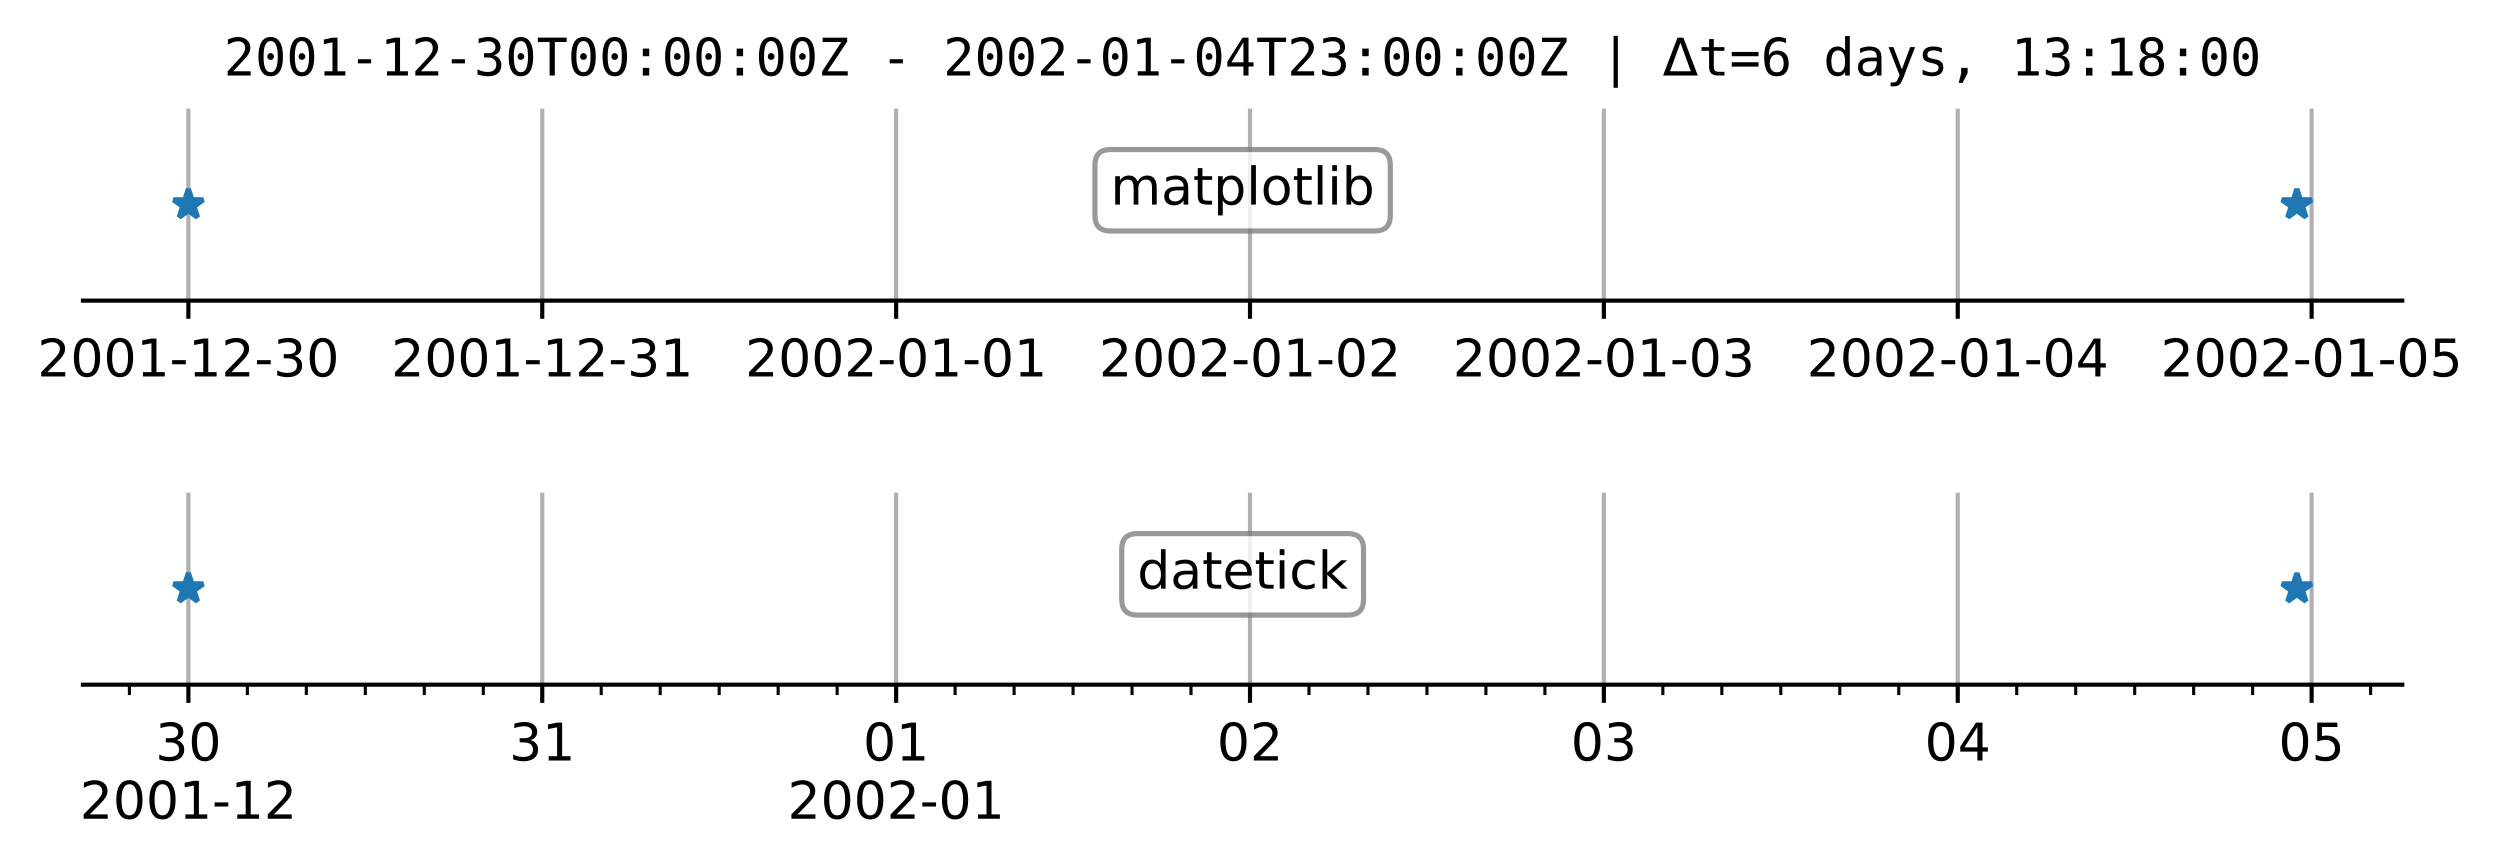
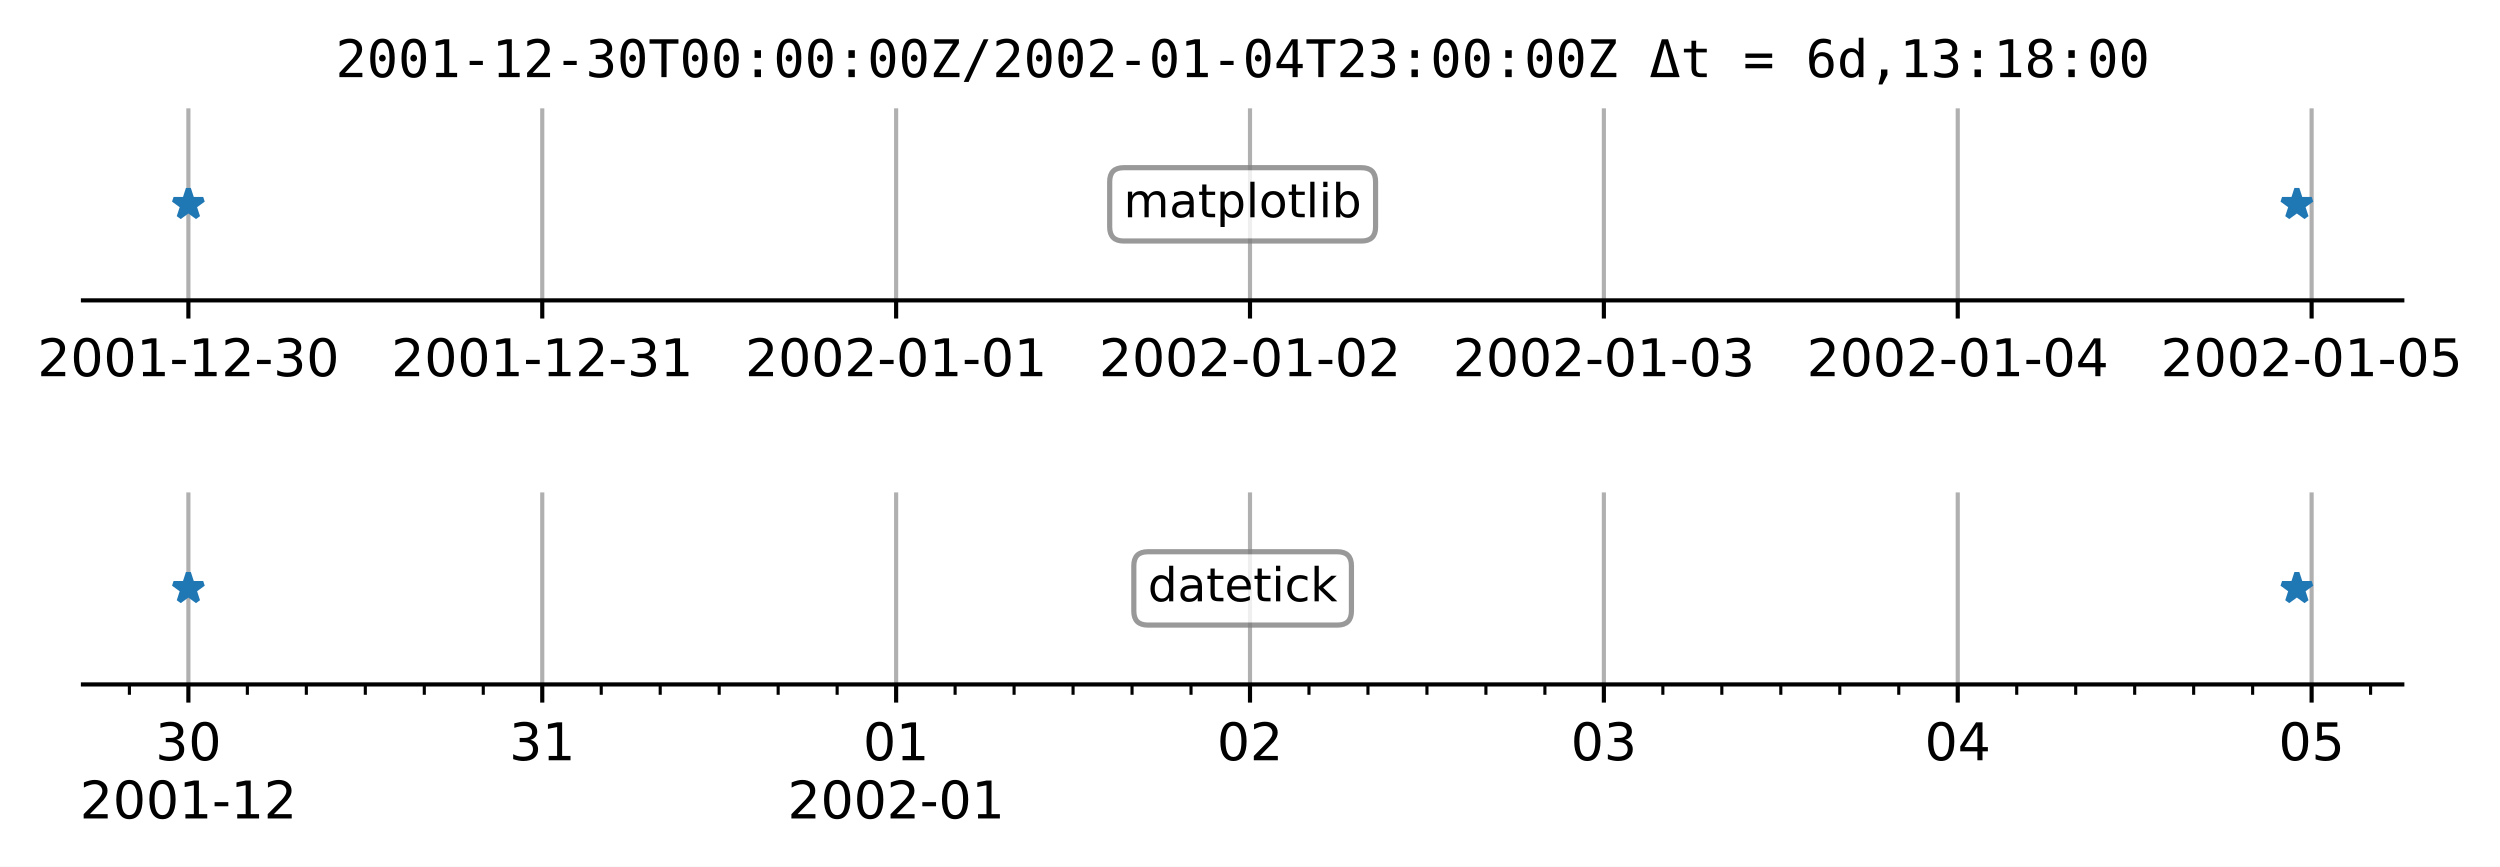
- <svg xmlns="http://www.w3.org/2000/svg" xmlns:xlink="http://www.w3.org/1999/xlink" width="481.172pt" height="166.856pt" viewBox="0 0 481.172 166.856" version="1.1">
+ <svg xmlns="http://www.w3.org/2000/svg" xmlns:xlink="http://www.w3.org/1999/xlink" width="481.172pt" height="166.808pt" viewBox="0 0 481.172 166.808" version="1.1">
  <defs>
    <style type="text/css">*{stroke-linejoin: round; stroke-linecap: butt}</style>
  </defs>
  <g id="figure_1">
    <g id="patch_1">
-       <path d="M 0 166.856  L 481.172 166.856  L 481.172 0  L 0 0  z " style="fill: #ffffff" />
+       <path d="M 0 166.808  L 481.172 166.808  L 481.172 0  L 0 0  z " style="fill: #ffffff" />
    </g>
    <g id="axes_1">
      <g id="patch_2">
-         <path d="M 15.967 57.86  L 462.367 57.86  L 462.367 20.9  L 15.967 20.9  z " style="fill: #ffffff" />
+         <path d="M 15.967 57.812  L 462.367 57.812  L 462.367 20.852  L 15.967 20.852  z " style="fill: #ffffff" />
      </g>
      <g id="matplotlib.axis_1">
        <g id="xtick_1">
          <g id="line2d_1">
-             <path d="M 36.258 57.86  L 36.258 20.9  " clip-path="url(#p2593e1d87e)" style="fill: none; stroke: #b0b0b0; stroke-width: 0.8; stroke-linecap: square" />
+             <path d="M 36.258 57.812  L 36.258 20.852  " clip-path="url(#pf2c14e2ed5)" style="fill: none; stroke: #b0b0b0; stroke-width: 0.8; stroke-linecap: square" />
          </g>
          <g id="line2d_2">
            <defs>
-               <path id="m1a76f61356" d="M 0 0  L 0 3.5  " style="stroke: #000000; stroke-width: 0.8" />
+               <path id="mb629ac13d9" d="M 0 0  L 0 3.5  " style="stroke: #000000; stroke-width: 0.8" />
            </defs>
            <g>
-               <use xlink:href="#m1a76f61356" x="36.258" y="57.86" style="stroke: #000000; stroke-width: 0.8" />
+               <use xlink:href="#mb629ac13d9" x="36.258" y="57.812" style="stroke: #000000; stroke-width: 0.8" />
            </g>
          </g>
          <g id="text_1">
-             <text style="font-size: 10px; font-family: 'DejaVu Sans', 'Bitstream Vera Sans', 'Computer Modern Sans Serif', 'Lucida Grande', 'Verdana', 'Geneva', 'Lucid', 'Arial', 'Helvetica', 'Avant Garde', sans-serif; text-anchor: middle" x="36.258" y="72.458" transform="rotate(-0 36.25781 72.45844)">2001-12-30</text>
+             <text style="font-size: 10px; font-family: 'DejaVu Sans', 'Bitstream Vera Sans', 'Computer Modern Sans Serif', 'Lucida Grande', 'Verdana', 'Geneva', 'Lucid', 'Arial', 'Helvetica', 'Avant Garde', sans-serif; text-anchor: middle" x="36.258" y="72.41" transform="rotate(-0 36.25781 72.41)">2001-12-30</text>
          </g>
        </g>
        <g id="xtick_2">
          <g id="line2d_3">
-             <path d="M 104.367 57.86  L 104.367 20.9  " clip-path="url(#p2593e1d87e)" style="fill: none; stroke: #b0b0b0; stroke-width: 0.8; stroke-linecap: square" />
+             <path d="M 104.367 57.812  L 104.367 20.852  " clip-path="url(#pf2c14e2ed5)" style="fill: none; stroke: #b0b0b0; stroke-width: 0.8; stroke-linecap: square" />
          </g>
          <g id="line2d_4">
            <g>
-               <use xlink:href="#m1a76f61356" x="104.367" y="57.86" style="stroke: #000000; stroke-width: 0.8" />
+               <use xlink:href="#mb629ac13d9" x="104.367" y="57.812" style="stroke: #000000; stroke-width: 0.8" />
            </g>
          </g>
          <g id="text_2">
-             <text style="font-size: 10px; font-family: 'DejaVu Sans', 'Bitstream Vera Sans', 'Computer Modern Sans Serif', 'Lucida Grande', 'Verdana', 'Geneva', 'Lucid', 'Arial', 'Helvetica', 'Avant Garde', sans-serif; text-anchor: middle" x="104.367" y="72.458" transform="rotate(-0 104.3672 72.45844)">2001-12-31</text>
+             <text style="font-size: 10px; font-family: 'DejaVu Sans', 'Bitstream Vera Sans', 'Computer Modern Sans Serif', 'Lucida Grande', 'Verdana', 'Geneva', 'Lucid', 'Arial', 'Helvetica', 'Avant Garde', sans-serif; text-anchor: middle" x="104.367" y="72.41" transform="rotate(-0 104.3672 72.41)">2001-12-31</text>
          </g>
        </g>
        <g id="xtick_3">
          <g id="line2d_5">
-             <path d="M 172.477 57.86  L 172.477 20.9  " clip-path="url(#p2593e1d87e)" style="fill: none; stroke: #b0b0b0; stroke-width: 0.8; stroke-linecap: square" />
+             <path d="M 172.477 57.812  L 172.477 20.852  " clip-path="url(#pf2c14e2ed5)" style="fill: none; stroke: #b0b0b0; stroke-width: 0.8; stroke-linecap: square" />
          </g>
          <g id="line2d_6">
            <g>
-               <use xlink:href="#m1a76f61356" x="172.477" y="57.86" style="stroke: #000000; stroke-width: 0.8" />
+               <use xlink:href="#mb629ac13d9" x="172.477" y="57.812" style="stroke: #000000; stroke-width: 0.8" />
            </g>
          </g>
          <g id="text_3">
-             <text style="font-size: 10px; font-family: 'DejaVu Sans', 'Bitstream Vera Sans', 'Computer Modern Sans Serif', 'Lucida Grande', 'Verdana', 'Geneva', 'Lucid', 'Arial', 'Helvetica', 'Avant Garde', sans-serif; text-anchor: middle" x="172.477" y="72.458" transform="rotate(-0 172.4765 72.45844)">2002-01-01</text>
+             <text style="font-size: 10px; font-family: 'DejaVu Sans', 'Bitstream Vera Sans', 'Computer Modern Sans Serif', 'Lucida Grande', 'Verdana', 'Geneva', 'Lucid', 'Arial', 'Helvetica', 'Avant Garde', sans-serif; text-anchor: middle" x="172.477" y="72.41" transform="rotate(-0 172.4765 72.41)">2002-01-01</text>
          </g>
        </g>
        <g id="xtick_4">
          <g id="line2d_7">
-             <path d="M 240.586 57.86  L 240.586 20.9  " clip-path="url(#p2593e1d87e)" style="fill: none; stroke: #b0b0b0; stroke-width: 0.8; stroke-linecap: square" />
+             <path d="M 240.586 57.812  L 240.586 20.852  " clip-path="url(#pf2c14e2ed5)" style="fill: none; stroke: #b0b0b0; stroke-width: 0.8; stroke-linecap: square" />
          </g>
          <g id="line2d_8">
            <g>
-               <use xlink:href="#m1a76f61356" x="240.586" y="57.86" style="stroke: #000000; stroke-width: 0.8" />
+               <use xlink:href="#mb629ac13d9" x="240.586" y="57.812" style="stroke: #000000; stroke-width: 0.8" />
            </g>
          </g>
          <g id="text_4">
-             <text style="font-size: 10px; font-family: 'DejaVu Sans', 'Bitstream Vera Sans', 'Computer Modern Sans Serif', 'Lucida Grande', 'Verdana', 'Geneva', 'Lucid', 'Arial', 'Helvetica', 'Avant Garde', sans-serif; text-anchor: middle" x="240.586" y="72.458" transform="rotate(-0 240.5858 72.45844)">2002-01-02</text>
+             <text style="font-size: 10px; font-family: 'DejaVu Sans', 'Bitstream Vera Sans', 'Computer Modern Sans Serif', 'Lucida Grande', 'Verdana', 'Geneva', 'Lucid', 'Arial', 'Helvetica', 'Avant Garde', sans-serif; text-anchor: middle" x="240.586" y="72.41" transform="rotate(-0 240.5858 72.41)">2002-01-02</text>
          </g>
        </g>
        <g id="xtick_5">
          <g id="line2d_9">
-             <path d="M 308.695 57.86  L 308.695 20.9  " clip-path="url(#p2593e1d87e)" style="fill: none; stroke: #b0b0b0; stroke-width: 0.8; stroke-linecap: square" />
+             <path d="M 308.695 57.812  L 308.695 20.852  " clip-path="url(#pf2c14e2ed5)" style="fill: none; stroke: #b0b0b0; stroke-width: 0.8; stroke-linecap: square" />
          </g>
          <g id="line2d_10">
            <g>
-               <use xlink:href="#m1a76f61356" x="308.695" y="57.86" style="stroke: #000000; stroke-width: 0.8" />
+               <use xlink:href="#mb629ac13d9" x="308.695" y="57.812" style="stroke: #000000; stroke-width: 0.8" />
            </g>
          </g>
          <g id="text_5">
-             <text style="font-size: 10px; font-family: 'DejaVu Sans', 'Bitstream Vera Sans', 'Computer Modern Sans Serif', 'Lucida Grande', 'Verdana', 'Geneva', 'Lucid', 'Arial', 'Helvetica', 'Avant Garde', sans-serif; text-anchor: middle" x="308.695" y="72.458" transform="rotate(-0 308.6952 72.45844)">2002-01-03</text>
+             <text style="font-size: 10px; font-family: 'DejaVu Sans', 'Bitstream Vera Sans', 'Computer Modern Sans Serif', 'Lucida Grande', 'Verdana', 'Geneva', 'Lucid', 'Arial', 'Helvetica', 'Avant Garde', sans-serif; text-anchor: middle" x="308.695" y="72.41" transform="rotate(-0 308.6952 72.41)">2002-01-03</text>
          </g>
        </g>
        <g id="xtick_6">
          <g id="line2d_11">
-             <path d="M 376.805 57.86  L 376.805 20.9  " clip-path="url(#p2593e1d87e)" style="fill: none; stroke: #b0b0b0; stroke-width: 0.8; stroke-linecap: square" />
+             <path d="M 376.805 57.812  L 376.805 20.852  " clip-path="url(#pf2c14e2ed5)" style="fill: none; stroke: #b0b0b0; stroke-width: 0.8; stroke-linecap: square" />
          </g>
          <g id="line2d_12">
            <g>
-               <use xlink:href="#m1a76f61356" x="376.805" y="57.86" style="stroke: #000000; stroke-width: 0.8" />
+               <use xlink:href="#mb629ac13d9" x="376.805" y="57.812" style="stroke: #000000; stroke-width: 0.8" />
            </g>
          </g>
          <g id="text_6">
-             <text style="font-size: 10px; font-family: 'DejaVu Sans', 'Bitstream Vera Sans', 'Computer Modern Sans Serif', 'Lucida Grande', 'Verdana', 'Geneva', 'Lucid', 'Arial', 'Helvetica', 'Avant Garde', sans-serif; text-anchor: middle" x="376.805" y="72.458" transform="rotate(-0 376.8045 72.45844)">2002-01-04</text>
+             <text style="font-size: 10px; font-family: 'DejaVu Sans', 'Bitstream Vera Sans', 'Computer Modern Sans Serif', 'Lucida Grande', 'Verdana', 'Geneva', 'Lucid', 'Arial', 'Helvetica', 'Avant Garde', sans-serif; text-anchor: middle" x="376.805" y="72.41" transform="rotate(-0 376.8045 72.41)">2002-01-04</text>
          </g>
        </g>
        <g id="xtick_7">
          <g id="line2d_13">
-             <path d="M 444.914 57.86  L 444.914 20.9  " clip-path="url(#p2593e1d87e)" style="fill: none; stroke: #b0b0b0; stroke-width: 0.8; stroke-linecap: square" />
+             <path d="M 444.914 57.812  L 444.914 20.852  " clip-path="url(#pf2c14e2ed5)" style="fill: none; stroke: #b0b0b0; stroke-width: 0.8; stroke-linecap: square" />
          </g>
          <g id="line2d_14">
            <g>
-               <use xlink:href="#m1a76f61356" x="444.914" y="57.86" style="stroke: #000000; stroke-width: 0.8" />
+               <use xlink:href="#mb629ac13d9" x="444.914" y="57.812" style="stroke: #000000; stroke-width: 0.8" />
            </g>
          </g>
          <g id="text_7">
-             <text style="font-size: 10px; font-family: 'DejaVu Sans', 'Bitstream Vera Sans', 'Computer Modern Sans Serif', 'Lucida Grande', 'Verdana', 'Geneva', 'Lucid', 'Arial', 'Helvetica', 'Avant Garde', sans-serif; text-anchor: middle" x="444.914" y="72.458" transform="rotate(-0 444.9139 72.45844)">2002-01-05</text>
+             <text style="font-size: 10px; font-family: 'DejaVu Sans', 'Bitstream Vera Sans', 'Computer Modern Sans Serif', 'Lucida Grande', 'Verdana', 'Geneva', 'Lucid', 'Arial', 'Helvetica', 'Avant Garde', sans-serif; text-anchor: middle" x="444.914" y="72.41" transform="rotate(-0 444.9139 72.41)">2002-01-05</text>
          </g>
        </g>
      </g>
      <g id="line2d_15">
        <defs>
-           <path id="m986ac5b9d6" d="M 0 -3  L -0.674 -0.927  L -2.853 -0.927  L -1.09 0.354  L -1.763 2.427  L -0 1.146  L 1.763 2.427  L 1.09 0.354  L 2.853 -0.927  L 0.674 -0.927  z " style="stroke: #1f77b4; stroke-linejoin: bevel" />
+           <path id="m5ecfdb5b56" d="M 0 -3  L -0.674 -0.927  L -2.853 -0.927  L -1.09 0.354  L -1.763 2.427  L -0 1.146  L 1.763 2.427  L 1.09 0.354  L 2.853 -0.927  L 0.674 -0.927  z " style="stroke: #1f77b4; stroke-linejoin: bevel" />
        </defs>
-         <g clip-path="url(#p2593e1d87e)">
-           <use xlink:href="#m986ac5b9d6" x="36.258" y="39.38" style="fill: #1f77b4; stroke: #1f77b4; stroke-linejoin: bevel" />
-           <use xlink:href="#m986ac5b9d6" x="442.076" y="39.38" style="fill: #1f77b4; stroke: #1f77b4; stroke-linejoin: bevel" />
+         <g clip-path="url(#pf2c14e2ed5)">
+           <use xlink:href="#m5ecfdb5b56" x="36.258" y="39.332" style="fill: #1f77b4; stroke: #1f77b4; stroke-linejoin: bevel" />
+           <use xlink:href="#m5ecfdb5b56" x="442.076" y="39.332" style="fill: #1f77b4; stroke: #1f77b4; stroke-linejoin: bevel" />
        </g>
      </g>
      <g id="patch_3">
-         <path d="M 15.967 57.86  L 462.367 57.86  " style="fill: none; stroke: #000000; stroke-width: 0.8; stroke-linejoin: miter; stroke-linecap: square" />
+         <path d="M 15.967 57.812  L 462.367 57.812  " style="fill: none; stroke: #000000; stroke-width: 0.8; stroke-linejoin: miter; stroke-linecap: square" />
      </g>
      <g id="text_8">
        <g id="patch_4">
-           <path d="M 213.737 44.46  L 264.597 44.46  Q 267.597 44.46 267.597 41.46  L 267.597 31.782  Q 267.597 28.782 264.597 28.782  L 213.737 28.782  Q 210.737 28.782 210.737 31.782  L 210.737 41.46  Q 210.737 44.46 213.737 44.46  z " style="fill: #ffffff; opacity: 0.8; stroke: #808080; stroke-linejoin: miter" />
-         </g>
-         <text style="font-size: 10px; font-family: 'DejaVu Sans', 'Bitstream Vera Sans', 'Computer Modern Sans Serif', 'Lucida Grande', 'Verdana', 'Geneva', 'Lucid', 'Arial', 'Helvetica', 'Avant Garde', sans-serif; text-anchor: middle" x="239.167" y="39.38" transform="rotate(-0 239.1669 39.38)">matplotlib</text>
+           <path d="M 216.28 46.387  L 262.054 46.387  Q 264.754 46.387 264.754 43.687  L 264.754 34.976  Q 264.754 32.276 262.054 32.276  L 216.28 32.276  Q 213.58 32.276 213.58 34.976  L 213.58 43.687  Q 213.58 46.387 216.28 46.387  z " style="fill: #ffffff; opacity: 0.8; stroke: #808080; stroke-linejoin: miter" />
+         </g>
+         <text style="font-size: 9px; font-family: 'DejaVu Sans', 'Bitstream Vera Sans', 'Computer Modern Sans Serif', 'Lucida Grande', 'Verdana', 'Geneva', 'Lucid', 'Arial', 'Helvetica', 'Avant Garde', sans-serif; text-anchor: middle" x="239.167" y="41.815" transform="rotate(-0 239.1669 41.815)">matplotlib</text>
      </g>
      <g id="text_9">
-         <g transform="translate(43.0669 14.9)">
-           <text>
-             <tspan x="0" y="-0.359" style="font-size: 10px; font-family: 'DejaVu Sans Mono'">2</tspan>
-             <tspan x="6.021" y="-0.359" style="font-size: 10px; font-family: 'DejaVu Sans Mono'">0</tspan>
-             <tspan x="12.041" y="-0.359" style="font-size: 10px; font-family: 'DejaVu Sans Mono'">0</tspan>
-             <tspan x="18.062" y="-0.359" style="font-size: 10px; font-family: 'DejaVu Sans Mono'">1</tspan>
-             <tspan x="24.082" y="-0.359" style="font-size: 10px; font-family: 'DejaVu Sans Mono'">-</tspan>
-             <tspan x="30.103" y="-0.359" style="font-size: 10px; font-family: 'DejaVu Sans Mono'">1</tspan>
-             <tspan x="36.123" y="-0.359" style="font-size: 10px; font-family: 'DejaVu Sans Mono'">2</tspan>
-             <tspan x="42.144" y="-0.359" style="font-size: 10px; font-family: 'DejaVu Sans Mono'">-</tspan>
-             <tspan x="48.164" y="-0.359" style="font-size: 10px; font-family: 'DejaVu Sans Mono'">3</tspan>
-             <tspan x="54.185" y="-0.359" style="font-size: 10px; font-family: 'DejaVu Sans Mono'">0</tspan>
-             <tspan x="60.205" y="-0.359" style="font-size: 10px; font-family: 'DejaVu Sans Mono'">T</tspan>
-             <tspan x="66.226" y="-0.359" style="font-size: 10px; font-family: 'DejaVu Sans Mono'">0</tspan>
-             <tspan x="72.246" y="-0.359" style="font-size: 10px; font-family: 'DejaVu Sans Mono'">0</tspan>
-             <tspan x="78.267" y="-0.359" style="font-size: 10px; font-family: 'DejaVu Sans Mono'">:</tspan>
-             <tspan x="84.287" y="-0.359" style="font-size: 10px; font-family: 'DejaVu Sans Mono'">0</tspan>
-             <tspan x="90.308" y="-0.359" style="font-size: 10px; font-family: 'DejaVu Sans Mono'">0</tspan>
-             <tspan x="96.328" y="-0.359" style="font-size: 10px; font-family: 'DejaVu Sans Mono'">:</tspan>
-             <tspan x="102.349" y="-0.359" style="font-size: 10px; font-family: 'DejaVu Sans Mono'">0</tspan>
-             <tspan x="108.369" y="-0.359" style="font-size: 10px; font-family: 'DejaVu Sans Mono'">0</tspan>
-             <tspan x="114.39" y="-0.359" style="font-size: 10px; font-family: 'DejaVu Sans Mono'">Z</tspan>
-             <tspan x="120.41" y="-0.359" style="font-size: 10px; font-family: 'DejaVu Sans Mono'"> </tspan>
-             <tspan x="126.431" y="-0.359" style="font-size: 10px; font-family: 'DejaVu Sans Mono'">-</tspan>
-             <tspan x="132.451" y="-0.359" style="font-size: 10px; font-family: 'DejaVu Sans Mono'"> </tspan>
-             <tspan x="138.472" y="-0.359" style="font-size: 10px; font-family: 'DejaVu Sans Mono'">2</tspan>
-             <tspan x="144.492" y="-0.359" style="font-size: 10px; font-family: 'DejaVu Sans Mono'">0</tspan>
-             <tspan x="150.513" y="-0.359" style="font-size: 10px; font-family: 'DejaVu Sans Mono'">0</tspan>
-             <tspan x="156.533" y="-0.359" style="font-size: 10px; font-family: 'DejaVu Sans Mono'">2</tspan>
-             <tspan x="162.554" y="-0.359" style="font-size: 10px; font-family: 'DejaVu Sans Mono'">-</tspan>
-             <tspan x="168.574" y="-0.359" style="font-size: 10px; font-family: 'DejaVu Sans Mono'">0</tspan>
-             <tspan x="174.595" y="-0.359" style="font-size: 10px; font-family: 'DejaVu Sans Mono'">1</tspan>
-             <tspan x="180.615" y="-0.359" style="font-size: 10px; font-family: 'DejaVu Sans Mono'">-</tspan>
-             <tspan x="186.636" y="-0.359" style="font-size: 10px; font-family: 'DejaVu Sans Mono'">0</tspan>
-             <tspan x="192.656" y="-0.359" style="font-size: 10px; font-family: 'DejaVu Sans Mono'">4</tspan>
-             <tspan x="198.677" y="-0.359" style="font-size: 10px; font-family: 'DejaVu Sans Mono'">T</tspan>
-             <tspan x="204.697" y="-0.359" style="font-size: 10px; font-family: 'DejaVu Sans Mono'">2</tspan>
-             <tspan x="210.718" y="-0.359" style="font-size: 10px; font-family: 'DejaVu Sans Mono'">3</tspan>
-             <tspan x="216.738" y="-0.359" style="font-size: 10px; font-family: 'DejaVu Sans Mono'">:</tspan>
-             <tspan x="222.759" y="-0.359" style="font-size: 10px; font-family: 'DejaVu Sans Mono'">0</tspan>
-             <tspan x="228.779" y="-0.359" style="font-size: 10px; font-family: 'DejaVu Sans Mono'">0</tspan>
-             <tspan x="234.8" y="-0.359" style="font-size: 10px; font-family: 'DejaVu Sans Mono'">:</tspan>
-             <tspan x="240.82" y="-0.359" style="font-size: 10px; font-family: 'DejaVu Sans Mono'">0</tspan>
-             <tspan x="246.841" y="-0.359" style="font-size: 10px; font-family: 'DejaVu Sans Mono'">0</tspan>
-             <tspan x="252.861" y="-0.359" style="font-size: 10px; font-family: 'DejaVu Sans Mono'">Z</tspan>
-             <tspan x="258.882" y="-0.359" style="font-size: 10px; font-family: 'DejaVu Sans Mono'"> </tspan>
-             <tspan x="264.902" y="-0.359" style="font-size: 10px; font-family: 'DejaVu Sans Mono'">|</tspan>
-             <tspan x="270.923" y="-0.359" style="font-size: 10px; font-family: 'DejaVu Sans Mono'"> </tspan>
-             <tspan x="283.784" y="-0.359" style="font-size: 10px; font-family: 'DejaVu Sans Mono'">t</tspan>
-             <tspan x="289.805" y="-0.359" style="font-size: 10px; font-family: 'DejaVu Sans Mono'">=</tspan>
-             <tspan x="295.825" y="-0.359" style="font-size: 10px; font-family: 'DejaVu Sans Mono'">6</tspan>
-             <tspan x="301.846" y="-0.359" style="font-size: 10px; font-family: 'DejaVu Sans Mono'"> </tspan>
-             <tspan x="307.866" y="-0.359" style="font-size: 10px; font-family: 'DejaVu Sans Mono'">d</tspan>
-             <tspan x="313.887" y="-0.359" style="font-size: 10px; font-family: 'DejaVu Sans Mono'">a</tspan>
-             <tspan x="319.907" y="-0.359" style="font-size: 10px; font-family: 'DejaVu Sans Mono'">y</tspan>
-             <tspan x="325.928" y="-0.359" style="font-size: 10px; font-family: 'DejaVu Sans Mono'">s</tspan>
-             <tspan x="331.948" y="-0.359" style="font-size: 10px; font-family: 'DejaVu Sans Mono'">,</tspan>
-             <tspan x="337.969" y="-0.359" style="font-size: 10px; font-family: 'DejaVu Sans Mono'"> </tspan>
-             <tspan x="343.989" y="-0.359" style="font-size: 10px; font-family: 'DejaVu Sans Mono'">1</tspan>
-             <tspan x="350.01" y="-0.359" style="font-size: 10px; font-family: 'DejaVu Sans Mono'">3</tspan>
-             <tspan x="356.03" y="-0.359" style="font-size: 10px; font-family: 'DejaVu Sans Mono'">:</tspan>
-             <tspan x="362.051" y="-0.359" style="font-size: 10px; font-family: 'DejaVu Sans Mono'">1</tspan>
-             <tspan x="368.071" y="-0.359" style="font-size: 10px; font-family: 'DejaVu Sans Mono'">8</tspan>
-             <tspan x="374.092" y="-0.359" style="font-size: 10px; font-family: 'DejaVu Sans Mono'">:</tspan>
-             <tspan x="380.112" y="-0.359" style="font-size: 10px; font-family: 'DejaVu Sans Mono'">0</tspan>
-             <tspan x="386.133" y="-0.359" style="font-size: 10px; font-family: 'DejaVu Sans Mono'">0</tspan>
-             <tspan x="276.943" y="-0.359" style="font-size: 10px; font-family: 'DejaVu Sans'">Δ</tspan>
-           </text>
-         </g>
+         <text style="font-size: 10px; font-family: 'DejaVu Sans Mono', 'Bitstream Vera Sans Mono', 'Computer Modern Typewriter', 'Andale Mono', 'Nimbus Mono L', 'Courier New', 'Courier', 'Fixed', 'Terminal', monospace; text-anchor: middle" x="239.167" y="14.852" transform="rotate(-0 239.1669 14.85156)">2001-12-30T00:00:00Z/2002-01-04T23:00:00Z Δt = 6d,13:18:00</text>
      </g>
    </g>
    <g id="axes_2">
      <g id="patch_5">
-         <path d="M 15.967 131.78  L 462.367 131.78  L 462.367 94.82  L 15.967 94.82  z " style="fill: #ffffff" />
+         <path d="M 15.967 131.732  L 462.367 131.732  L 462.367 94.772  L 15.967 94.772  z " style="fill: #ffffff" />
      </g>
      <g id="matplotlib.axis_2">
        <g id="xtick_8">
          <g id="line2d_16">
-             <path d="M 36.258 131.78  L 36.258 94.82  " clip-path="url(#p5163936074)" style="fill: none; stroke: #b0b0b0; stroke-width: 0.8; stroke-linecap: square" />
+             <path d="M 36.258 131.732  L 36.258 94.772  " clip-path="url(#pf83ecf7779)" style="fill: none; stroke: #b0b0b0; stroke-width: 0.8; stroke-linecap: square" />
          </g>
          <g id="line2d_17">
            <g>
-               <use xlink:href="#m1a76f61356" x="36.258" y="131.78" style="stroke: #000000; stroke-width: 0.8" />
+               <use xlink:href="#mb629ac13d9" x="36.258" y="131.732" style="stroke: #000000; stroke-width: 0.8" />
            </g>
          </g>
          <g id="text_10">
-             <text style="font-size: 10px; font-family: 'DejaVu Sans', 'Bitstream Vera Sans', 'Computer Modern Sans Serif', 'Lucida Grande', 'Verdana', 'Geneva', 'Lucid', 'Arial', 'Helvetica', 'Avant Garde', sans-serif" transform="translate(29.89531 146.3784)">30</text>
-             <text style="font-size: 10px; font-family: 'DejaVu Sans', 'Bitstream Vera Sans', 'Computer Modern Sans Serif', 'Lucida Grande', 'Verdana', 'Geneva', 'Lucid', 'Arial', 'Helvetica', 'Avant Garde', sans-serif" transform="translate(15.36641 157.5762)">2001-12</text>
+             <text style="font-size: 10px; font-family: 'DejaVu Sans', 'Bitstream Vera Sans', 'Computer Modern Sans Serif', 'Lucida Grande', 'Verdana', 'Geneva', 'Lucid', 'Arial', 'Helvetica', 'Avant Garde', sans-serif" transform="translate(29.89531 146.33)">30</text>
+             <text style="font-size: 10px; font-family: 'DejaVu Sans', 'Bitstream Vera Sans', 'Computer Modern Sans Serif', 'Lucida Grande', 'Verdana', 'Geneva', 'Lucid', 'Arial', 'Helvetica', 'Avant Garde', sans-serif" transform="translate(15.36641 157.5278)">2001-12</text>
          </g>
        </g>
        <g id="xtick_9">
          <g id="line2d_18">
-             <path d="M 104.367 131.78  L 104.367 94.82  " clip-path="url(#p5163936074)" style="fill: none; stroke: #b0b0b0; stroke-width: 0.8; stroke-linecap: square" />
+             <path d="M 104.367 131.732  L 104.367 94.772  " clip-path="url(#pf83ecf7779)" style="fill: none; stroke: #b0b0b0; stroke-width: 0.8; stroke-linecap: square" />
          </g>
          <g id="line2d_19">
            <g>
-               <use xlink:href="#m1a76f61356" x="104.367" y="131.78" style="stroke: #000000; stroke-width: 0.8" />
+               <use xlink:href="#mb629ac13d9" x="104.367" y="131.732" style="stroke: #000000; stroke-width: 0.8" />
            </g>
          </g>
          <g id="text_11">
-             <text style="font-size: 10px; font-family: 'DejaVu Sans', 'Bitstream Vera Sans', 'Computer Modern Sans Serif', 'Lucida Grande', 'Verdana', 'Geneva', 'Lucid', 'Arial', 'Helvetica', 'Avant Garde', sans-serif; text-anchor: middle" x="104.367" y="146.378" transform="rotate(-0 104.3672 146.3784)">31</text>
+             <text style="font-size: 10px; font-family: 'DejaVu Sans', 'Bitstream Vera Sans', 'Computer Modern Sans Serif', 'Lucida Grande', 'Verdana', 'Geneva', 'Lucid', 'Arial', 'Helvetica', 'Avant Garde', sans-serif; text-anchor: middle" x="104.367" y="146.33" transform="rotate(-0 104.3672 146.33)">31</text>
          </g>
        </g>
        <g id="xtick_10">
          <g id="line2d_20">
-             <path d="M 172.477 131.78  L 172.477 94.82  " clip-path="url(#p5163936074)" style="fill: none; stroke: #b0b0b0; stroke-width: 0.8; stroke-linecap: square" />
+             <path d="M 172.477 131.732  L 172.477 94.772  " clip-path="url(#pf83ecf7779)" style="fill: none; stroke: #b0b0b0; stroke-width: 0.8; stroke-linecap: square" />
          </g>
          <g id="line2d_21">
            <g>
-               <use xlink:href="#m1a76f61356" x="172.477" y="131.78" style="stroke: #000000; stroke-width: 0.8" />
+               <use xlink:href="#mb629ac13d9" x="172.477" y="131.732" style="stroke: #000000; stroke-width: 0.8" />
            </g>
          </g>
          <g id="text_12">
-             <text style="font-size: 10px; font-family: 'DejaVu Sans', 'Bitstream Vera Sans', 'Computer Modern Sans Serif', 'Lucida Grande', 'Verdana', 'Geneva', 'Lucid', 'Arial', 'Helvetica', 'Avant Garde', sans-serif" transform="translate(166.114 146.3784)">01</text>
-             <text style="font-size: 10px; font-family: 'DejaVu Sans', 'Bitstream Vera Sans', 'Computer Modern Sans Serif', 'Lucida Grande', 'Verdana', 'Geneva', 'Lucid', 'Arial', 'Helvetica', 'Avant Garde', sans-serif" transform="translate(151.5851 157.5762)">2002-01</text>
+             <text style="font-size: 10px; font-family: 'DejaVu Sans', 'Bitstream Vera Sans', 'Computer Modern Sans Serif', 'Lucida Grande', 'Verdana', 'Geneva', 'Lucid', 'Arial', 'Helvetica', 'Avant Garde', sans-serif" transform="translate(166.114 146.33)">01</text>
+             <text style="font-size: 10px; font-family: 'DejaVu Sans', 'Bitstream Vera Sans', 'Computer Modern Sans Serif', 'Lucida Grande', 'Verdana', 'Geneva', 'Lucid', 'Arial', 'Helvetica', 'Avant Garde', sans-serif" transform="translate(151.5851 157.5278)">2002-01</text>
          </g>
        </g>
        <g id="xtick_11">
          <g id="line2d_22">
-             <path d="M 240.586 131.78  L 240.586 94.82  " clip-path="url(#p5163936074)" style="fill: none; stroke: #b0b0b0; stroke-width: 0.8; stroke-linecap: square" />
+             <path d="M 240.586 131.732  L 240.586 94.772  " clip-path="url(#pf83ecf7779)" style="fill: none; stroke: #b0b0b0; stroke-width: 0.8; stroke-linecap: square" />
          </g>
          <g id="line2d_23">
            <g>
-               <use xlink:href="#m1a76f61356" x="240.586" y="131.78" style="stroke: #000000; stroke-width: 0.8" />
+               <use xlink:href="#mb629ac13d9" x="240.586" y="131.732" style="stroke: #000000; stroke-width: 0.8" />
            </g>
          </g>
          <g id="text_13">
-             <text style="font-size: 10px; font-family: 'DejaVu Sans', 'Bitstream Vera Sans', 'Computer Modern Sans Serif', 'Lucida Grande', 'Verdana', 'Geneva', 'Lucid', 'Arial', 'Helvetica', 'Avant Garde', sans-serif; text-anchor: middle" x="240.586" y="146.378" transform="rotate(-0 240.5858 146.3784)">02</text>
+             <text style="font-size: 10px; font-family: 'DejaVu Sans', 'Bitstream Vera Sans', 'Computer Modern Sans Serif', 'Lucida Grande', 'Verdana', 'Geneva', 'Lucid', 'Arial', 'Helvetica', 'Avant Garde', sans-serif; text-anchor: middle" x="240.586" y="146.33" transform="rotate(-0 240.5858 146.33)">02</text>
          </g>
        </g>
        <g id="xtick_12">
          <g id="line2d_24">
-             <path d="M 308.695 131.78  L 308.695 94.82  " clip-path="url(#p5163936074)" style="fill: none; stroke: #b0b0b0; stroke-width: 0.8; stroke-linecap: square" />
+             <path d="M 308.695 131.732  L 308.695 94.772  " clip-path="url(#pf83ecf7779)" style="fill: none; stroke: #b0b0b0; stroke-width: 0.8; stroke-linecap: square" />
          </g>
          <g id="line2d_25">
            <g>
-               <use xlink:href="#m1a76f61356" x="308.695" y="131.78" style="stroke: #000000; stroke-width: 0.8" />
+               <use xlink:href="#mb629ac13d9" x="308.695" y="131.732" style="stroke: #000000; stroke-width: 0.8" />
            </g>
          </g>
          <g id="text_14">
-             <text style="font-size: 10px; font-family: 'DejaVu Sans', 'Bitstream Vera Sans', 'Computer Modern Sans Serif', 'Lucida Grande', 'Verdana', 'Geneva', 'Lucid', 'Arial', 'Helvetica', 'Avant Garde', sans-serif; text-anchor: middle" x="308.695" y="146.378" transform="rotate(-0 308.6952 146.3784)">03</text>
+             <text style="font-size: 10px; font-family: 'DejaVu Sans', 'Bitstream Vera Sans', 'Computer Modern Sans Serif', 'Lucida Grande', 'Verdana', 'Geneva', 'Lucid', 'Arial', 'Helvetica', 'Avant Garde', sans-serif; text-anchor: middle" x="308.695" y="146.33" transform="rotate(-0 308.6952 146.33)">03</text>
          </g>
        </g>
        <g id="xtick_13">
          <g id="line2d_26">
-             <path d="M 376.805 131.78  L 376.805 94.82  " clip-path="url(#p5163936074)" style="fill: none; stroke: #b0b0b0; stroke-width: 0.8; stroke-linecap: square" />
+             <path d="M 376.805 131.732  L 376.805 94.772  " clip-path="url(#pf83ecf7779)" style="fill: none; stroke: #b0b0b0; stroke-width: 0.8; stroke-linecap: square" />
          </g>
          <g id="line2d_27">
            <g>
-               <use xlink:href="#m1a76f61356" x="376.805" y="131.78" style="stroke: #000000; stroke-width: 0.8" />
+               <use xlink:href="#mb629ac13d9" x="376.805" y="131.732" style="stroke: #000000; stroke-width: 0.8" />
            </g>
          </g>
          <g id="text_15">
-             <text style="font-size: 10px; font-family: 'DejaVu Sans', 'Bitstream Vera Sans', 'Computer Modern Sans Serif', 'Lucida Grande', 'Verdana', 'Geneva', 'Lucid', 'Arial', 'Helvetica', 'Avant Garde', sans-serif; text-anchor: middle" x="376.805" y="146.378" transform="rotate(-0 376.8045 146.3784)">04</text>
+             <text style="font-size: 10px; font-family: 'DejaVu Sans', 'Bitstream Vera Sans', 'Computer Modern Sans Serif', 'Lucida Grande', 'Verdana', 'Geneva', 'Lucid', 'Arial', 'Helvetica', 'Avant Garde', sans-serif; text-anchor: middle" x="376.805" y="146.33" transform="rotate(-0 376.8045 146.33)">04</text>
          </g>
        </g>
        <g id="xtick_14">
          <g id="line2d_28">
-             <path d="M 444.914 131.78  L 444.914 94.82  " clip-path="url(#p5163936074)" style="fill: none; stroke: #b0b0b0; stroke-width: 0.8; stroke-linecap: square" />
+             <path d="M 444.914 131.732  L 444.914 94.772  " clip-path="url(#pf83ecf7779)" style="fill: none; stroke: #b0b0b0; stroke-width: 0.8; stroke-linecap: square" />
          </g>
          <g id="line2d_29">
            <g>
-               <use xlink:href="#m1a76f61356" x="444.914" y="131.78" style="stroke: #000000; stroke-width: 0.8" />
+               <use xlink:href="#mb629ac13d9" x="444.914" y="131.732" style="stroke: #000000; stroke-width: 0.8" />
            </g>
          </g>
          <g id="text_16">
-             <text style="font-size: 10px; font-family: 'DejaVu Sans', 'Bitstream Vera Sans', 'Computer Modern Sans Serif', 'Lucida Grande', 'Verdana', 'Geneva', 'Lucid', 'Arial', 'Helvetica', 'Avant Garde', sans-serif; text-anchor: middle" x="444.914" y="146.378" transform="rotate(-0 444.9139 146.3784)">05</text>
+             <text style="font-size: 10px; font-family: 'DejaVu Sans', 'Bitstream Vera Sans', 'Computer Modern Sans Serif', 'Lucida Grande', 'Verdana', 'Geneva', 'Lucid', 'Arial', 'Helvetica', 'Avant Garde', sans-serif; text-anchor: middle" x="444.914" y="146.33" transform="rotate(-0 444.9139 146.33)">05</text>
          </g>
        </g>
        <g id="xtick_15">
          <g id="line2d_30">
            <defs>
-               <path id="m5f15eabab3" d="M 0 0  L 0 2  " style="stroke: #000000; stroke-width: 0.6" />
+               <path id="m9394d4d945" d="M 0 0  L 0 2  " style="stroke: #000000; stroke-width: 0.6" />
            </defs>
            <g>
-               <use xlink:href="#m5f15eabab3" x="24.906" y="131.78" style="stroke: #000000; stroke-width: 0.6" />
+               <use xlink:href="#m9394d4d945" x="24.906" y="131.732" style="stroke: #000000; stroke-width: 0.6" />
            </g>
          </g>
        </g>
        <g id="xtick_16">
          <g id="line2d_31">
            <g>
-               <use xlink:href="#m5f15eabab3" x="47.609" y="131.78" style="stroke: #000000; stroke-width: 0.6" />
+               <use xlink:href="#m9394d4d945" x="47.609" y="131.732" style="stroke: #000000; stroke-width: 0.6" />
            </g>
          </g>
        </g>
        <g id="xtick_17">
          <g id="line2d_32">
            <g>
-               <use xlink:href="#m5f15eabab3" x="58.961" y="131.78" style="stroke: #000000; stroke-width: 0.6" />
+               <use xlink:href="#m9394d4d945" x="58.961" y="131.732" style="stroke: #000000; stroke-width: 0.6" />
            </g>
          </g>
        </g>
        <g id="xtick_18">
          <g id="line2d_33">
            <g>
-               <use xlink:href="#m5f15eabab3" x="70.312" y="131.78" style="stroke: #000000; stroke-width: 0.6" />
+               <use xlink:href="#m9394d4d945" x="70.312" y="131.732" style="stroke: #000000; stroke-width: 0.6" />
            </g>
          </g>
        </g>
        <g id="xtick_19">
          <g id="line2d_34">
            <g>
-               <use xlink:href="#m5f15eabab3" x="81.664" y="131.78" style="stroke: #000000; stroke-width: 0.6" />
+               <use xlink:href="#m9394d4d945" x="81.664" y="131.732" style="stroke: #000000; stroke-width: 0.6" />
            </g>
          </g>
        </g>
        <g id="xtick_20">
          <g id="line2d_35">
            <g>
-               <use xlink:href="#m5f15eabab3" x="93.016" y="131.78" style="stroke: #000000; stroke-width: 0.6" />
+               <use xlink:href="#m9394d4d945" x="93.016" y="131.732" style="stroke: #000000; stroke-width: 0.6" />
            </g>
          </g>
        </g>
        <g id="xtick_21">
          <g id="line2d_36">
            <g>
-               <use xlink:href="#m5f15eabab3" x="115.719" y="131.78" style="stroke: #000000; stroke-width: 0.6" />
+               <use xlink:href="#m9394d4d945" x="115.719" y="131.732" style="stroke: #000000; stroke-width: 0.6" />
            </g>
          </g>
        </g>
        <g id="xtick_22">
          <g id="line2d_37">
            <g>
-               <use xlink:href="#m5f15eabab3" x="127.07" y="131.78" style="stroke: #000000; stroke-width: 0.6" />
+               <use xlink:href="#m9394d4d945" x="127.07" y="131.732" style="stroke: #000000; stroke-width: 0.6" />
            </g>
          </g>
        </g>
        <g id="xtick_23">
          <g id="line2d_38">
            <g>
-               <use xlink:href="#m5f15eabab3" x="138.422" y="131.78" style="stroke: #000000; stroke-width: 0.6" />
+               <use xlink:href="#m9394d4d945" x="138.422" y="131.732" style="stroke: #000000; stroke-width: 0.6" />
            </g>
          </g>
        </g>
        <g id="xtick_24">
          <g id="line2d_39">
            <g>
-               <use xlink:href="#m5f15eabab3" x="149.773" y="131.78" style="stroke: #000000; stroke-width: 0.6" />
+               <use xlink:href="#m9394d4d945" x="149.773" y="131.732" style="stroke: #000000; stroke-width: 0.6" />
            </g>
          </g>
        </g>
        <g id="xtick_25">
          <g id="line2d_40">
            <g>
-               <use xlink:href="#m5f15eabab3" x="161.125" y="131.78" style="stroke: #000000; stroke-width: 0.6" />
+               <use xlink:href="#m9394d4d945" x="161.125" y="131.732" style="stroke: #000000; stroke-width: 0.6" />
            </g>
          </g>
        </g>
        <g id="xtick_26">
          <g id="line2d_41">
            <g>
-               <use xlink:href="#m5f15eabab3" x="183.828" y="131.78" style="stroke: #000000; stroke-width: 0.6" />
+               <use xlink:href="#m9394d4d945" x="183.828" y="131.732" style="stroke: #000000; stroke-width: 0.6" />
            </g>
          </g>
        </g>
        <g id="xtick_27">
          <g id="line2d_42">
            <g>
-               <use xlink:href="#m5f15eabab3" x="195.18" y="131.78" style="stroke: #000000; stroke-width: 0.6" />
+               <use xlink:href="#m9394d4d945" x="195.18" y="131.732" style="stroke: #000000; stroke-width: 0.6" />
            </g>
          </g>
        </g>
        <g id="xtick_28">
          <g id="line2d_43">
            <g>
-               <use xlink:href="#m5f15eabab3" x="206.531" y="131.78" style="stroke: #000000; stroke-width: 0.6" />
+               <use xlink:href="#m9394d4d945" x="206.531" y="131.732" style="stroke: #000000; stroke-width: 0.6" />
            </g>
          </g>
        </g>
        <g id="xtick_29">
          <g id="line2d_44">
            <g>
-               <use xlink:href="#m5f15eabab3" x="217.883" y="131.78" style="stroke: #000000; stroke-width: 0.6" />
+               <use xlink:href="#m9394d4d945" x="217.883" y="131.732" style="stroke: #000000; stroke-width: 0.6" />
            </g>
          </g>
        </g>
        <g id="xtick_30">
          <g id="line2d_45">
            <g>
-               <use xlink:href="#m5f15eabab3" x="229.234" y="131.78" style="stroke: #000000; stroke-width: 0.6" />
+               <use xlink:href="#m9394d4d945" x="229.234" y="131.732" style="stroke: #000000; stroke-width: 0.6" />
            </g>
          </g>
        </g>
        <g id="xtick_31">
          <g id="line2d_46">
            <g>
-               <use xlink:href="#m5f15eabab3" x="251.937" y="131.78" style="stroke: #000000; stroke-width: 0.6" />
+               <use xlink:href="#m9394d4d945" x="251.937" y="131.732" style="stroke: #000000; stroke-width: 0.6" />
            </g>
          </g>
        </g>
        <g id="xtick_32">
          <g id="line2d_47">
            <g>
-               <use xlink:href="#m5f15eabab3" x="263.289" y="131.78" style="stroke: #000000; stroke-width: 0.6" />
+               <use xlink:href="#m9394d4d945" x="263.289" y="131.732" style="stroke: #000000; stroke-width: 0.6" />
            </g>
          </g>
        </g>
        <g id="xtick_33">
          <g id="line2d_48">
            <g>
-               <use xlink:href="#m5f15eabab3" x="274.641" y="131.78" style="stroke: #000000; stroke-width: 0.6" />
+               <use xlink:href="#m9394d4d945" x="274.641" y="131.732" style="stroke: #000000; stroke-width: 0.6" />
            </g>
          </g>
        </g>
        <g id="xtick_34">
          <g id="line2d_49">
            <g>
-               <use xlink:href="#m5f15eabab3" x="285.992" y="131.78" style="stroke: #000000; stroke-width: 0.6" />
+               <use xlink:href="#m9394d4d945" x="285.992" y="131.732" style="stroke: #000000; stroke-width: 0.6" />
            </g>
          </g>
        </g>
        <g id="xtick_35">
          <g id="line2d_50">
            <g>
-               <use xlink:href="#m5f15eabab3" x="297.344" y="131.78" style="stroke: #000000; stroke-width: 0.6" />
+               <use xlink:href="#m9394d4d945" x="297.344" y="131.732" style="stroke: #000000; stroke-width: 0.6" />
            </g>
          </g>
        </g>
        <g id="xtick_36">
          <g id="line2d_51">
            <g>
-               <use xlink:href="#m5f15eabab3" x="320.047" y="131.78" style="stroke: #000000; stroke-width: 0.6" />
+               <use xlink:href="#m9394d4d945" x="320.047" y="131.732" style="stroke: #000000; stroke-width: 0.6" />
            </g>
          </g>
        </g>
        <g id="xtick_37">
          <g id="line2d_52">
            <g>
-               <use xlink:href="#m5f15eabab3" x="331.398" y="131.78" style="stroke: #000000; stroke-width: 0.6" />
+               <use xlink:href="#m9394d4d945" x="331.398" y="131.732" style="stroke: #000000; stroke-width: 0.6" />
            </g>
          </g>
        </g>
        <g id="xtick_38">
          <g id="line2d_53">
            <g>
-               <use xlink:href="#m5f15eabab3" x="342.75" y="131.78" style="stroke: #000000; stroke-width: 0.6" />
+               <use xlink:href="#m9394d4d945" x="342.75" y="131.732" style="stroke: #000000; stroke-width: 0.6" />
            </g>
          </g>
        </g>
        <g id="xtick_39">
          <g id="line2d_54">
            <g>
-               <use xlink:href="#m5f15eabab3" x="354.101" y="131.78" style="stroke: #000000; stroke-width: 0.6" />
+               <use xlink:href="#m9394d4d945" x="354.101" y="131.732" style="stroke: #000000; stroke-width: 0.6" />
            </g>
          </g>
        </g>
        <g id="xtick_40">
          <g id="line2d_55">
            <g>
-               <use xlink:href="#m5f15eabab3" x="365.453" y="131.78" style="stroke: #000000; stroke-width: 0.6" />
+               <use xlink:href="#m9394d4d945" x="365.453" y="131.732" style="stroke: #000000; stroke-width: 0.6" />
            </g>
          </g>
        </g>
        <g id="xtick_41">
          <g id="line2d_56">
            <g>
-               <use xlink:href="#m5f15eabab3" x="388.156" y="131.78" style="stroke: #000000; stroke-width: 0.6" />
+               <use xlink:href="#m9394d4d945" x="388.156" y="131.732" style="stroke: #000000; stroke-width: 0.6" />
            </g>
          </g>
        </g>
        <g id="xtick_42">
          <g id="line2d_57">
            <g>
-               <use xlink:href="#m5f15eabab3" x="399.508" y="131.78" style="stroke: #000000; stroke-width: 0.6" />
+               <use xlink:href="#m9394d4d945" x="399.508" y="131.732" style="stroke: #000000; stroke-width: 0.6" />
            </g>
          </g>
        </g>
        <g id="xtick_43">
          <g id="line2d_58">
            <g>
-               <use xlink:href="#m5f15eabab3" x="410.859" y="131.78" style="stroke: #000000; stroke-width: 0.6" />
+               <use xlink:href="#m9394d4d945" x="410.859" y="131.732" style="stroke: #000000; stroke-width: 0.6" />
            </g>
          </g>
        </g>
        <g id="xtick_44">
          <g id="line2d_59">
            <g>
-               <use xlink:href="#m5f15eabab3" x="422.211" y="131.78" style="stroke: #000000; stroke-width: 0.6" />
+               <use xlink:href="#m9394d4d945" x="422.211" y="131.732" style="stroke: #000000; stroke-width: 0.6" />
            </g>
          </g>
        </g>
        <g id="xtick_45">
          <g id="line2d_60">
            <g>
-               <use xlink:href="#m5f15eabab3" x="433.562" y="131.78" style="stroke: #000000; stroke-width: 0.6" />
+               <use xlink:href="#m9394d4d945" x="433.562" y="131.732" style="stroke: #000000; stroke-width: 0.6" />
            </g>
          </g>
        </g>
        <g id="xtick_46">
          <g id="line2d_61">
            <g>
-               <use xlink:href="#m5f15eabab3" x="456.265" y="131.78" style="stroke: #000000; stroke-width: 0.6" />
+               <use xlink:href="#m9394d4d945" x="456.265" y="131.732" style="stroke: #000000; stroke-width: 0.6" />
            </g>
          </g>
        </g>
      </g>
      <g id="line2d_62">
-         <g clip-path="url(#p5163936074)">
-           <use xlink:href="#m986ac5b9d6" x="36.258" y="113.3" style="fill: #1f77b4; stroke: #1f77b4; stroke-linejoin: bevel" />
-           <use xlink:href="#m986ac5b9d6" x="442.076" y="113.3" style="fill: #1f77b4; stroke: #1f77b4; stroke-linejoin: bevel" />
+         <g clip-path="url(#pf83ecf7779)">
+           <use xlink:href="#m5ecfdb5b56" x="36.258" y="113.252" style="fill: #1f77b4; stroke: #1f77b4; stroke-linejoin: bevel" />
+           <use xlink:href="#m5ecfdb5b56" x="442.076" y="113.252" style="fill: #1f77b4; stroke: #1f77b4; stroke-linejoin: bevel" />
        </g>
      </g>
      <g id="patch_6">
-         <path d="M 15.967 131.78  L 462.367 131.78  " style="fill: none; stroke: #000000; stroke-width: 0.8; stroke-linejoin: miter; stroke-linecap: square" />
+         <path d="M 15.967 131.732  L 462.367 131.732  " style="fill: none; stroke: #000000; stroke-width: 0.8; stroke-linejoin: miter; stroke-linecap: square" />
      </g>
      <g id="text_17">
        <g id="patch_7">
-           <path d="M 218.898 118.38  L 259.436 118.38  Q 262.436 118.38 262.436 115.38  L 262.436 105.702  Q 262.436 102.702 259.436 102.702  L 218.898 102.702  Q 215.898 102.702 215.898 105.702  L 215.898 115.38  Q 215.898 118.38 218.898 118.38  z " style="fill: #ffffff; opacity: 0.8; stroke: #808080; stroke-linejoin: miter" />
-         </g>
-         <text style="font-size: 10px; font-family: 'DejaVu Sans', 'Bitstream Vera Sans', 'Computer Modern Sans Serif', 'Lucida Grande', 'Verdana', 'Geneva', 'Lucid', 'Arial', 'Helvetica', 'Avant Garde', sans-serif; text-anchor: middle" x="239.167" y="113.3" transform="rotate(-0 239.1669 113.3)">datetick</text>
+           <path d="M 220.925 120.307  L 257.409 120.307  Q 260.109 120.307 260.109 117.607  L 260.109 108.896  Q 260.109 106.196 257.409 106.196  L 220.925 106.196  Q 218.225 106.196 218.225 108.896  L 218.225 117.607  Q 218.225 120.307 220.925 120.307  z " style="fill: #ffffff; opacity: 0.8; stroke: #808080; stroke-linejoin: miter" />
+         </g>
+         <text style="font-size: 9px; font-family: 'DejaVu Sans', 'Bitstream Vera Sans', 'Computer Modern Sans Serif', 'Lucida Grande', 'Verdana', 'Geneva', 'Lucid', 'Arial', 'Helvetica', 'Avant Garde', sans-serif; text-anchor: middle" x="239.167" y="115.735" transform="rotate(-0 239.1669 115.735)">datetick</text>
      </g>
    </g>
  </g>
  <defs>
-     <clipPath id="p2593e1d87e">
-       <rect x="15.967" y="20.9" width="446.4" height="36.96" />
+     <clipPath id="pf2c14e2ed5">
+       <rect x="15.967" y="20.852" width="446.4" height="36.96" />
    </clipPath>
-     <clipPath id="p5163936074">
-       <rect x="15.967" y="94.82" width="446.4" height="36.96" />
+     <clipPath id="pf83ecf7779">
+       <rect x="15.967" y="94.772" width="446.4" height="36.96" />
    </clipPath>
  </defs>
</svg>
